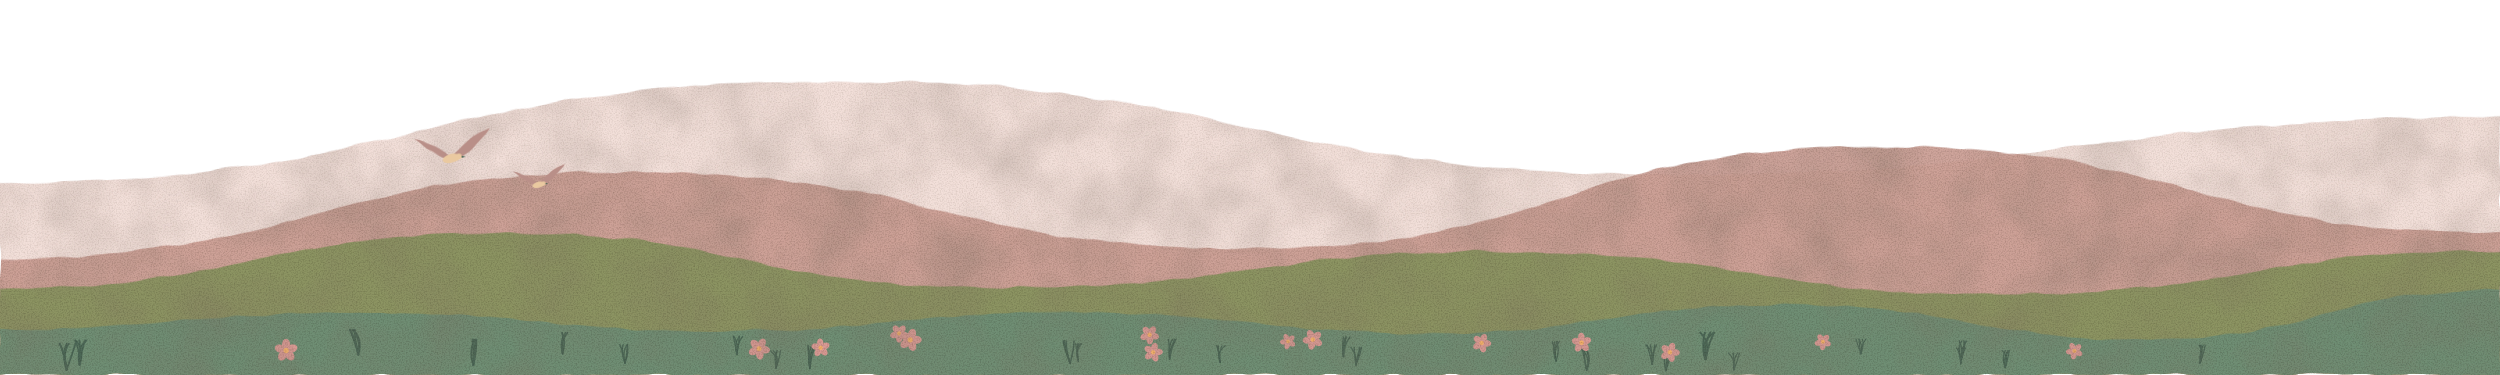
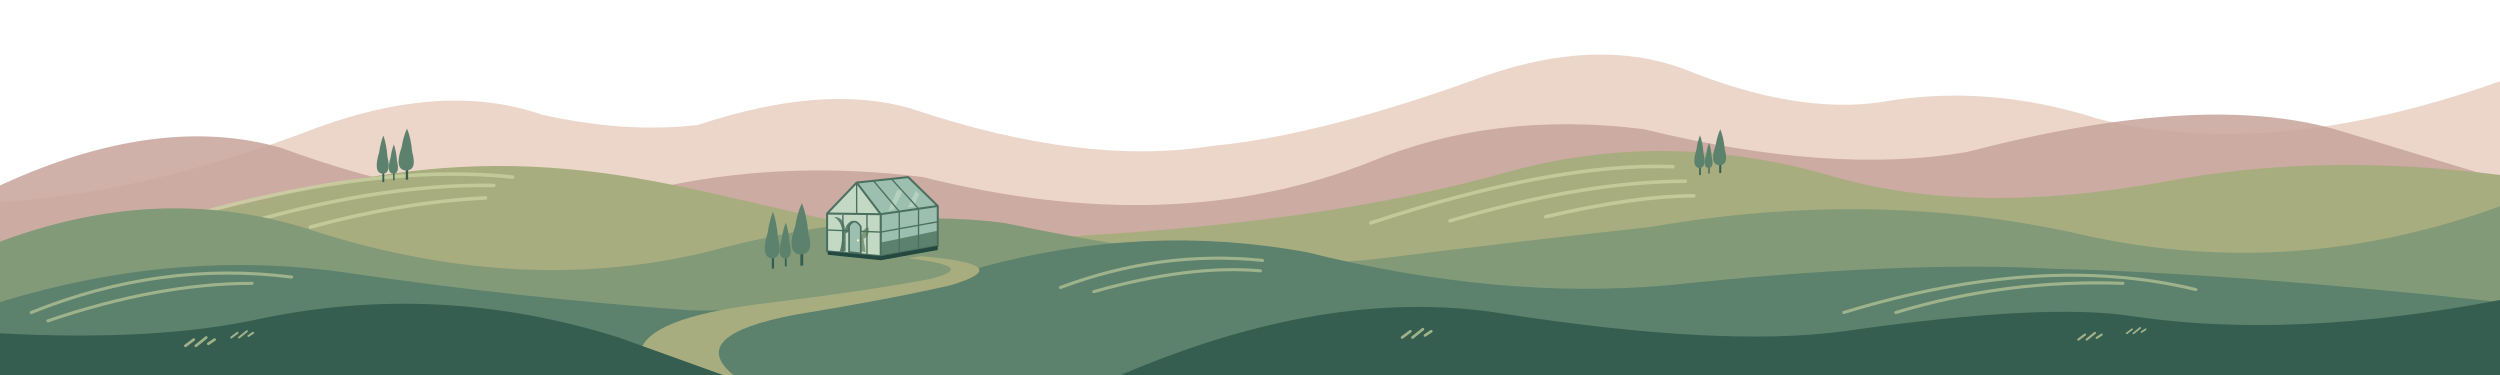
- <svg xmlns="http://www.w3.org/2000/svg" width="2400" height="360" viewBox="0 0 2400 360">
+ <svg xmlns="http://www.w3.org/2000/svg" xmlns:xlink="http://www.w3.org/1999/xlink" width="2400" height="360" viewBox="0 0 1200 180">
  <defs>
-     <filter id="paint" x="-5%" y="-5%" width="110%" height="110%" color-interpolation-filters="sRGB">
-       <feTurbulence type="fractalNoise" baseFrequency="0.018" numOctaves="3" seed="3" result="mottle" />
-       <feColorMatrix in="mottle" type="matrix" values="0 0 0 0 0.5  0 0 0 0 0.47  0 0 0 0 0.44  0 0 0 -0.9 0.62" result="mottleA" />
-       <feComposite in="mottleA" in2="SourceAlpha" operator="in" result="mottleIn" />
-       <feBlend in="SourceGraphic" in2="mottleIn" mode="soft-light" result="pooled" />
-       <feTurbulence type="fractalNoise" baseFrequency="0.75" numOctaves="2" seed="7" result="noise" />
-       <feColorMatrix in="noise" type="matrix" values="0 0 0 0 0.55  0 0 0 0 0.52  0 0 0 0 0.48  0 0 0 -0.7 0.42" result="speck" />
-       <feComposite in="speck" in2="SourceAlpha" operator="in" result="grain" />
-       <feBlend in="pooled" in2="grain" mode="multiply" />
-     </filter>
-     <filter id="rough" x="-5%" y="-5%" width="110%" height="110%">
-       <feTurbulence type="fractalNoise" baseFrequency="0.03" numOctaves="2" seed="4" result="w" />
-       <feDisplacementMap in="SourceGraphic" in2="w" scale="6" xChannelSelector="R" yChannelSelector="G" />
-     </filter>
+     <g id="glasshouse" stroke-linejoin="round">
+       <path d="M0 54 43 8 118 0 161 42 161 100 75 115 0 108Z" fill="#C3D9C4" />
+       <path d="M43 8 118 0 161 42 78 54Z" fill="#9CBFB0" />
+       <path d="M78 54 161 42 161 100 78 115Z" fill="#5C816C" />
+       <path d="M79 54 161 42 161 78 79 95Z" fill="#9CBFB0" />
+       <path d="M18 109Q23 95 22 76Q19 63 10 58Q25 58 26 77Q27 68 37 63Q39 76 27 82L27 108Z" fill="#5C816C" />
+       <path d="M49 108Q50 91 44 87Q36 82 35 72Q47 73 50 86Q51 75 60 73Q63 85 53 90L56 109Z" fill="#829A78" />
+       <path d="m89 49 13-30 9-1-14 29zm29-5 11-24 5 5-8 18z" fill="#C3D9C4" opacity=".65" />
+       <g fill="none" stroke="#4C7060" stroke-width="3">
+         <path d="M0 108V53L43 8 78 54V115L0 108ZM43 8 118 0 161 42V100L78 115M0 53 78 54 161 42" />
+         <path d="m68 6 37 44v60m-11-107 39 43v59M1 77l77 3 83-15M23 55v54m35-55v58M43 10v43" stroke-width="2" />
+       </g>
+       <path d="m32 109 0-38q8-13 17 1v39z" fill="#9CBFB0" stroke="#4C7060" stroke-width="2.5" />
+       <path d="m1 108 77 7 83-15v6l-83 15-77-8z" fill="#23483F" />
+       <circle cx="45" cy="92" r="1.6" fill="#FFF1BC" />
+     </g>
+     <g id="tree">
+       <path d="M0 2v-9" stroke="#355D50" stroke-width="1.8" />
+       <path d="M0-37Q-3-30-4-23Q-10-6-1-5Q8-5 4-19Q3-30 0-37Z" fill="#5C816C" />
+     </g>
+     <g id="orchard">
+       <use xlink:href="#tree" transform="translate(0 2) scale(.79 .91)" />
+       <use xlink:href="#tree" transform="translate(8 1) scale(.6 .7)" />
+       <use xlink:href="#tree" transform="translate(18)" />
+     </g>
+     <g id="cut" fill="none" stroke="#CAD3A2" stroke-width="1.3" stroke-linecap="round">
+       <path d="m-8 0 4-3m1 3 5-4m1 3 3-2" />
+     </g>
  </defs>
-   <g filter="url(#paint)">
-     <path d="M -20 176.1 C 400.0 176.1, 400.0 78.1, 800.0 78.1 C 1200.0 78.1, 1200.0 167.5, 1600.0 167.5 C 2000.0 167.5, 2000.0 112.9, 2400.0 112.9 L 2420 380 L -20 380 Z" fill="#E9C9BF" opacity="0.6" filter="url(#rough)" />
-     <path d="M -20 248.3 C 300.0 248.3, 300.0 165.2, 600.0 165.2 C 900.0 165.2, 900.0 238.5, 1200.0 238.5 C 1500.0 238.5, 1500.0 140.7, 1800.0 140.7 C 2100.0 140.7, 2100.0 222.9, 2400.0 222.9 L 2420 380 L -20 380 Z" fill="#C99A90" opacity="0.9" filter="url(#rough)" />
-     <path d="M -20 278.1 C 240.0 278.1, 240.0 223.9, 480.0 223.9 C 720.0 223.9, 720.0 276.4, 960.0 276.4 C 1200.0 276.4, 1200.0 241.5, 1440.0 241.5 C 1680.0 241.5, 1680.0 282.7, 1920.0 282.7 C 2160.0 282.7, 2160.0 240.8, 2400.0 240.8 L 2420 380 L -20 380 Z" fill="#8C9462" opacity="1.0" filter="url(#rough)" />
-     <path d="M -20 316.0 C 171.4 316.0, 171.4 300.3, 342.9 300.3 C 514.3 300.3, 514.3 317.7, 685.7 317.7 C 857.1 317.7, 857.1 299.8, 1028.6 299.8 C 1200.0 299.8, 1200.0 320.1, 1371.4 320.1 C 1542.9 320.1, 1542.9 292.5, 1714.3 292.5 C 1885.7 292.5, 1885.7 325.4, 2057.1 325.4 C 2228.6 325.4, 2228.6 278.4, 2400.0 278.4 L 2420 380 L -20 380 Z" fill="#6F8E74" opacity="1.0" filter="url(#rough)" />
-     <path d="M 63.9 354.9 Q 58.8 339.9 64.1 329.9" stroke="#4B6655" stroke-width="1.7" stroke-linecap="round" fill="none" />
-     <path d="M 63.9 354.9 Q 69.5 339.9 72.4 329.9" stroke="#4B6655" stroke-width="1.7" stroke-linecap="round" fill="none" />
-     <path d="M 63.9 354.9 Q 62.9 339.9 57.1 329.9" stroke="#4B6655" stroke-width="1.7" stroke-linecap="round" fill="none" />
-     <path d="M 63.9 354.9 Q 61.6 339.9 57.5 329.9" stroke="#4B6655" stroke-width="1.7" stroke-linecap="round" fill="none" />
-     <path d="M 63.9 354.9 Q 59.7 339.9 66.0 329.9" stroke="#4B6655" stroke-width="1.7" stroke-linecap="round" fill="none" />
-     <path d="M 1664.5 355.1 Q 1663.7 345.4 1668.1 339.0" stroke="#4B6655" stroke-width="1.1" stroke-linecap="round" fill="none" />
-     <path d="M 1664.5 355.1 Q 1665.3 345.4 1663.6 339.0" stroke="#4B6655" stroke-width="1.1" stroke-linecap="round" fill="none" />
-     <path d="M 1664.5 355.1 Q 1663.6 345.4 1664.3 339.0" stroke="#4B6655" stroke-width="1.1" stroke-linecap="round" fill="none" />
-     <path d="M 1664.5 355.1 Q 1666.3 345.4 1659.3 339.0" stroke="#4B6655" stroke-width="1.1" stroke-linecap="round" fill="none" />
-     <path d="M 1664.5 355.1 Q 1668.4 345.4 1669.8 339.0" stroke="#4B6655" stroke-width="1.1" stroke-linecap="round" fill="none" />
-     <path d="M 1586.1 349.6 Q 1587.7 338.6 1588.5 331.2" stroke="#4B6655" stroke-width="1.3" stroke-linecap="round" fill="none" />
-     <path d="M 1586.1 349.6 Q 1583.7 338.6 1581.1 331.2" stroke="#4B6655" stroke-width="1.3" stroke-linecap="round" fill="none" />
-     <path d="M 1586.1 349.6 Q 1586.2 338.6 1584.3 331.2" stroke="#4B6655" stroke-width="1.3" stroke-linecap="round" fill="none" />
-     <path d="M 1586.1 349.6 Q 1586.1 338.6 1590.1 331.2" stroke="#4B6655" stroke-width="1.3" stroke-linecap="round" fill="none" />
-     <path d="M 1586.1 349.6 Q 1589.0 338.6 1580.0 331.2" stroke="#4B6655" stroke-width="1.3" stroke-linecap="round" fill="none" />
-     <path d="M 1035.2 346.7 Q 1034.2 336.7 1034.3 330.0" stroke="#4B6655" stroke-width="1.2" stroke-linecap="round" fill="none" />
-     <path d="M 1035.2 346.7 Q 1031.9 336.7 1038.3 330.0" stroke="#4B6655" stroke-width="1.2" stroke-linecap="round" fill="none" />
-     <path d="M 1035.2 346.7 Q 1032.5 336.7 1035.7 330.0" stroke="#4B6655" stroke-width="1.2" stroke-linecap="round" fill="none" />
-     <path d="M 1035.2 346.7 Q 1031.3 336.7 1037.4 330.0" stroke="#4B6655" stroke-width="1.2" stroke-linecap="round" fill="none" />
-     <path d="M 1035.2 346.7 Q 1033.9 336.7 1032.6 330.0" stroke="#4B6655" stroke-width="1.2" stroke-linecap="round" fill="none" />
-     <path d="M 1523.2 355.1 Q 1521.0 343.4 1519.2 335.6" stroke="#4B6655" stroke-width="1.4" stroke-linecap="round" fill="none" />
-     <path d="M 1523.2 355.1 Q 1527.6 343.4 1522.8 335.6" stroke="#4B6655" stroke-width="1.4" stroke-linecap="round" fill="none" />
-     <path d="M 1523.2 355.1 Q 1527.6 343.4 1522.9 335.6" stroke="#4B6655" stroke-width="1.4" stroke-linecap="round" fill="none" />
-     <path d="M 1523.2 355.1 Q 1527.3 343.4 1518.6 335.6" stroke="#4B6655" stroke-width="1.4" stroke-linecap="round" fill="none" />
-     <path d="M 1523.2 355.1 Q 1520.1 343.4 1521.3 335.6" stroke="#4B6655" stroke-width="1.4" stroke-linecap="round" fill="none" />
-     <path d="M 1786.5 339.6 Q 1788.4 331.1 1784.2 325.5" stroke="#4B6655" stroke-width="1.0" stroke-linecap="round" fill="none" />
-     <path d="M 1786.5 339.6 Q 1784.7 331.1 1785.0 325.5" stroke="#4B6655" stroke-width="1.0" stroke-linecap="round" fill="none" />
-     <path d="M 1786.5 339.6 Q 1783.3 331.1 1781.7 325.5" stroke="#4B6655" stroke-width="1.0" stroke-linecap="round" fill="none" />
-     <path d="M 1786.5 339.6 Q 1789.9 331.1 1787.7 325.5" stroke="#4B6655" stroke-width="1.0" stroke-linecap="round" fill="none" />
-     <path d="M 1786.5 339.6 Q 1786.6 331.1 1791.4 325.5" stroke="#4B6655" stroke-width="1.0" stroke-linecap="round" fill="none" />
-     <path d="M 76.4 350.2 Q 78.1 336.1 81.9 326.7" stroke="#4B6655" stroke-width="1.6" stroke-linecap="round" fill="none" />
-     <path d="M 76.4 350.2 Q 76.7 336.1 72.0 326.7" stroke="#4B6655" stroke-width="1.6" stroke-linecap="round" fill="none" />
-     <path d="M 76.4 350.2 Q 77.9 336.1 76.1 326.7" stroke="#4B6655" stroke-width="1.6" stroke-linecap="round" fill="none" />
-     <path d="M 76.4 350.2 Q 81.7 336.1 72.5 326.7" stroke="#4B6655" stroke-width="1.6" stroke-linecap="round" fill="none" />
-     <path d="M 76.4 350.2 Q 72.5 336.1 82.9 326.7" stroke="#4B6655" stroke-width="1.6" stroke-linecap="round" fill="none" />
-     <path d="M 707.5 340.3 Q 707.6 329.9 712.9 322.9" stroke="#4B6655" stroke-width="1.2" stroke-linecap="round" fill="none" />
-     <path d="M 707.5 340.3 Q 709.3 329.9 709.9 322.9" stroke="#4B6655" stroke-width="1.2" stroke-linecap="round" fill="none" />
-     <path d="M 707.5 340.3 Q 705.7 329.9 704.0 322.9" stroke="#4B6655" stroke-width="1.2" stroke-linecap="round" fill="none" />
-     <path d="M 707.5 340.3 Q 709.1 329.9 704.5 322.9" stroke="#4B6655" stroke-width="1.2" stroke-linecap="round" fill="none" />
-     <path d="M 707.5 340.3 Q 704.3 329.9 709.9 322.9" stroke="#4B6655" stroke-width="1.2" stroke-linecap="round" fill="none" />
-     <path d="M 2112.0 348.4 Q 2116.0 338.3 2111.2 331.5" stroke="#4B6655" stroke-width="1.2" stroke-linecap="round" fill="none" />
-     <path d="M 2112.0 348.4 Q 2113.0 338.3 2112.7 331.5" stroke="#4B6655" stroke-width="1.2" stroke-linecap="round" fill="none" />
-     <path d="M 2112.0 348.4 Q 2115.9 338.3 2117.0 331.5" stroke="#4B6655" stroke-width="1.2" stroke-linecap="round" fill="none" />
-     <path d="M 2112.0 348.4 Q 2111.3 338.3 2115.1 331.5" stroke="#4B6655" stroke-width="1.2" stroke-linecap="round" fill="none" />
-     <path d="M 2112.0 348.4 Q 2115.4 338.3 2113.0 331.5" stroke="#4B6655" stroke-width="1.2" stroke-linecap="round" fill="none" />
-     <path d="M 1882.6 345.6 Q 1884.7 334.7 1880.9 327.4" stroke="#4B6655" stroke-width="1.3" stroke-linecap="round" fill="none" />
-     <path d="M 1882.6 345.6 Q 1878.2 334.7 1883.4 327.4" stroke="#4B6655" stroke-width="1.3" stroke-linecap="round" fill="none" />
-     <path d="M 1882.6 345.6 Q 1886.3 334.7 1885.3 327.4" stroke="#4B6655" stroke-width="1.3" stroke-linecap="round" fill="none" />
-     <path d="M 1882.6 345.6 Q 1886.2 334.7 1886.4 327.4" stroke="#4B6655" stroke-width="1.3" stroke-linecap="round" fill="none" />
-     <path d="M 1882.6 345.6 Q 1882.9 334.7 1887.8 327.4" stroke="#4B6655" stroke-width="1.3" stroke-linecap="round" fill="none" />
-     <path d="M 1882.3 349.2 Q 1880.9 340.1 1880.8 334.0" stroke="#4B6655" stroke-width="1.1" stroke-linecap="round" fill="none" />
-     <path d="M 1882.3 349.2 Q 1883.7 340.1 1886.9 334.0" stroke="#4B6655" stroke-width="1.1" stroke-linecap="round" fill="none" />
-     <path d="M 1882.3 349.2 Q 1883.2 340.1 1882.8 334.0" stroke="#4B6655" stroke-width="1.1" stroke-linecap="round" fill="none" />
-     <path d="M 1882.3 349.2 Q 1882.6 340.1 1878.3 334.0" stroke="#4B6655" stroke-width="1.1" stroke-linecap="round" fill="none" />
-     <path d="M 1882.3 349.2 Q 1881.5 340.1 1884.4 334.0" stroke="#4B6655" stroke-width="1.1" stroke-linecap="round" fill="none" />
-     <path d="M 600.0 348.7 Q 596.8 337.9 602.3 330.8" stroke="#4B6655" stroke-width="1.3" stroke-linecap="round" fill="none" />
-     <path d="M 600.0 348.7 Q 598.3 337.9 594.9 330.8" stroke="#4B6655" stroke-width="1.3" stroke-linecap="round" fill="none" />
-     <path d="M 600.0 348.7 Q 602.3 337.9 602.4 330.8" stroke="#4B6655" stroke-width="1.3" stroke-linecap="round" fill="none" />
-     <path d="M 600.0 348.7 Q 603.9 337.9 602.0 330.8" stroke="#4B6655" stroke-width="1.3" stroke-linecap="round" fill="none" />
-     <path d="M 600.0 348.7 Q 595.8 337.9 598.3 330.8" stroke="#4B6655" stroke-width="1.3" stroke-linecap="round" fill="none" />
-     <path d="M 1171.3 348.0 Q 1170.0 338.3 1173.2 331.9" stroke="#4B6655" stroke-width="1.1" stroke-linecap="round" fill="none" />
-     <path d="M 1171.3 348.0 Q 1169.9 338.3 1168.3 331.9" stroke="#4B6655" stroke-width="1.1" stroke-linecap="round" fill="none" />
-     <path d="M 1171.3 348.0 Q 1167.3 338.3 1176.3 331.9" stroke="#4B6655" stroke-width="1.1" stroke-linecap="round" fill="none" />
-     <path d="M 1171.3 348.0 Q 1169.5 338.3 1169.7 331.9" stroke="#4B6655" stroke-width="1.1" stroke-linecap="round" fill="none" />
-     <path d="M 1171.3 348.0 Q 1170.7 338.3 1167.9 331.9" stroke="#4B6655" stroke-width="1.1" stroke-linecap="round" fill="none" />
-     <path d="M 540.1 339.5 Q 536.7 327.5 542.9 319.4" stroke="#4B6655" stroke-width="1.4" stroke-linecap="round" fill="none" />
-     <path d="M 540.1 339.5 Q 541.2 327.5 539.6 319.4" stroke="#4B6655" stroke-width="1.4" stroke-linecap="round" fill="none" />
-     <path d="M 540.1 339.5 Q 537.6 327.5 544.9 319.4" stroke="#4B6655" stroke-width="1.4" stroke-linecap="round" fill="none" />
-     <path d="M 540.1 339.5 Q 543.6 327.5 539.5 319.4" stroke="#4B6655" stroke-width="1.4" stroke-linecap="round" fill="none" />
-     <path d="M 540.1 339.5 Q 537.4 327.5 544.7 319.4" stroke="#4B6655" stroke-width="1.4" stroke-linecap="round" fill="none" />
-     <path d="M 1289.7 342.3 Q 1291.2 331.1 1291.9 323.6" stroke="#4B6655" stroke-width="1.3" stroke-linecap="round" fill="none" />
-     <path d="M 1289.7 342.3 Q 1290.2 331.1 1295.9 323.6" stroke="#4B6655" stroke-width="1.3" stroke-linecap="round" fill="none" />
-     <path d="M 1289.7 342.3 Q 1288.3 331.1 1292.0 323.6" stroke="#4B6655" stroke-width="1.3" stroke-linecap="round" fill="none" />
-     <path d="M 1289.7 342.3 Q 1288.0 331.1 1292.7 323.6" stroke="#4B6655" stroke-width="1.3" stroke-linecap="round" fill="none" />
-     <path d="M 1289.7 342.3 Q 1288.4 331.1 1289.7 323.6" stroke="#4B6655" stroke-width="1.3" stroke-linecap="round" fill="none" />
-     <path d="M 745.0 353.6 Q 742.9 343.5 745.5 336.8" stroke="#4B6655" stroke-width="1.2" stroke-linecap="round" fill="none" />
-     <path d="M 745.0 353.6 Q 747.5 343.5 739.7 336.8" stroke="#4B6655" stroke-width="1.2" stroke-linecap="round" fill="none" />
-     <path d="M 745.0 353.6 Q 748.6 343.5 742.5 336.8" stroke="#4B6655" stroke-width="1.2" stroke-linecap="round" fill="none" />
-     <path d="M 745.0 353.6 Q 744.1 343.5 746.1 336.8" stroke="#4B6655" stroke-width="1.2" stroke-linecap="round" fill="none" />
-     <path d="M 745.0 353.6 Q 748.3 343.5 749.3 336.8" stroke="#4B6655" stroke-width="1.2" stroke-linecap="round" fill="none" />
-     <path d="M 777.5 353.7 Q 778.7 340.7 782.7 332.0" stroke="#4B6655" stroke-width="1.5" stroke-linecap="round" fill="none" />
-     <path d="M 777.5 353.7 Q 776.5 340.7 781.8 332.0" stroke="#4B6655" stroke-width="1.5" stroke-linecap="round" fill="none" />
-     <path d="M 777.5 353.7 Q 774.9 340.7 779.3 332.0" stroke="#4B6655" stroke-width="1.5" stroke-linecap="round" fill="none" />
-     <path d="M 777.5 353.7 Q 776.2 340.7 776.1 332.0" stroke="#4B6655" stroke-width="1.5" stroke-linecap="round" fill="none" />
-     <path d="M 777.5 353.7 Q 776.4 340.7 775.7 332.0" stroke="#4B6655" stroke-width="1.5" stroke-linecap="round" fill="none" />
-     <path d="M 1925.0 352.9 Q 1928.8 343.1 1922.1 336.5" stroke="#4B6655" stroke-width="1.2" stroke-linecap="round" fill="none" />
-     <path d="M 1925.0 352.9 Q 1921.3 343.1 1925.2 336.5" stroke="#4B6655" stroke-width="1.2" stroke-linecap="round" fill="none" />
-     <path d="M 1925.0 352.9 Q 1928.0 343.1 1928.8 336.5" stroke="#4B6655" stroke-width="1.2" stroke-linecap="round" fill="none" />
-     <path d="M 1925.0 352.9 Q 1923.8 343.1 1928.7 336.5" stroke="#4B6655" stroke-width="1.2" stroke-linecap="round" fill="none" />
-     <path d="M 1925.0 352.9 Q 1923.3 343.1 1927.7 336.5" stroke="#4B6655" stroke-width="1.2" stroke-linecap="round" fill="none" />
-     <path d="M 344.0 340.4 Q 348.5 326.0 339.1 316.4" stroke="#4B6655" stroke-width="1.7" stroke-linecap="round" fill="none" />
-     <path d="M 344.0 340.4 Q 341.7 326.0 336.0 316.4" stroke="#4B6655" stroke-width="1.7" stroke-linecap="round" fill="none" />
-     <path d="M 344.0 340.4 Q 340.0 326.0 335.8 316.4" stroke="#4B6655" stroke-width="1.7" stroke-linecap="round" fill="none" />
-     <path d="M 344.0 340.4 Q 346.6 326.0 338.3 316.4" stroke="#4B6655" stroke-width="1.7" stroke-linecap="round" fill="none" />
-     <path d="M 344.0 340.4 Q 340.3 326.0 340.6 316.4" stroke="#4B6655" stroke-width="1.7" stroke-linecap="round" fill="none" />
-     <path d="M 454.4 350.4 Q 449.5 335.8 456.2 326.0" stroke="#4B6655" stroke-width="1.7" stroke-linecap="round" fill="none" />
-     <path d="M 454.4 350.4 Q 454.8 335.8 457.5 326.0" stroke="#4B6655" stroke-width="1.7" stroke-linecap="round" fill="none" />
-     <path d="M 454.4 350.4 Q 454.7 335.8 453.5 326.0" stroke="#4B6655" stroke-width="1.7" stroke-linecap="round" fill="none" />
-     <path d="M 454.4 350.4 Q 458.0 335.8 457.0 326.0" stroke="#4B6655" stroke-width="1.7" stroke-linecap="round" fill="none" />
-     <path d="M 454.4 350.4 Q 456.0 335.8 454.5 326.0" stroke="#4B6655" stroke-width="1.7" stroke-linecap="round" fill="none" />
-     <path d="M 1122.8 344.6 Q 1123.0 333.4 1121.7 325.9" stroke="#4B6655" stroke-width="1.3" stroke-linecap="round" fill="none" />
-     <path d="M 1122.8 344.6 Q 1120.7 333.4 1125.6 325.9" stroke="#4B6655" stroke-width="1.3" stroke-linecap="round" fill="none" />
-     <path d="M 1122.8 344.6 Q 1122.7 333.4 1128.4 325.9" stroke="#4B6655" stroke-width="1.3" stroke-linecap="round" fill="none" />
-     <path d="M 1122.8 344.6 Q 1124.6 333.4 1127.5 325.9" stroke="#4B6655" stroke-width="1.3" stroke-linecap="round" fill="none" />
-     <path d="M 1122.8 344.6 Q 1124.5 333.4 1128.8 325.9" stroke="#4B6655" stroke-width="1.3" stroke-linecap="round" fill="none" />
-     <path d="M 1027.3 348.7 Q 1030.9 335.9 1031.1 327.4" stroke="#4B6655" stroke-width="1.5" stroke-linecap="round" fill="none" />
-     <path d="M 1027.3 348.7 Q 1022.7 335.9 1021.8 327.4" stroke="#4B6655" stroke-width="1.5" stroke-linecap="round" fill="none" />
-     <path d="M 1027.3 348.7 Q 1022.9 335.9 1021.5 327.4" stroke="#4B6655" stroke-width="1.5" stroke-linecap="round" fill="none" />
-     <path d="M 1027.3 348.7 Q 1022.1 335.9 1020.7 327.4" stroke="#4B6655" stroke-width="1.5" stroke-linecap="round" fill="none" />
-     <path d="M 1027.3 348.7 Q 1023.2 335.9 1023.6 327.4" stroke="#4B6655" stroke-width="1.5" stroke-linecap="round" fill="none" />
-     <path d="M 1637.2 344.9 Q 1640.3 329.6 1645.4 319.3" stroke="#4B6655" stroke-width="1.8" stroke-linecap="round" fill="none" />
-     <path d="M 1637.2 344.9 Q 1631.1 329.6 1645.2 319.3" stroke="#4B6655" stroke-width="1.8" stroke-linecap="round" fill="none" />
-     <path d="M 1637.2 344.9 Q 1642.6 329.6 1632.3 319.3" stroke="#4B6655" stroke-width="1.8" stroke-linecap="round" fill="none" />
-     <path d="M 1637.2 344.9 Q 1633.4 329.6 1636.7 319.3" stroke="#4B6655" stroke-width="1.8" stroke-linecap="round" fill="none" />
-     <path d="M 1637.2 344.9 Q 1636.2 329.6 1641.8 319.3" stroke="#4B6655" stroke-width="1.8" stroke-linecap="round" fill="none" />
-     <path d="M 1301.7 350.3 Q 1302.6 340.2 1296.8 333.4" stroke="#4B6655" stroke-width="1.2" stroke-linecap="round" fill="none" />
-     <path d="M 1301.7 350.3 Q 1305.8 340.2 1307.1 333.4" stroke="#4B6655" stroke-width="1.2" stroke-linecap="round" fill="none" />
-     <path d="M 1301.7 350.3 Q 1305.4 340.2 1304.8 333.4" stroke="#4B6655" stroke-width="1.2" stroke-linecap="round" fill="none" />
-     <path d="M 1301.7 350.3 Q 1300.0 340.2 1300.1 333.4" stroke="#4B6655" stroke-width="1.2" stroke-linecap="round" fill="none" />
-     <path d="M 1301.7 350.3 Q 1302.5 340.2 1306.7 333.4" stroke="#4B6655" stroke-width="1.2" stroke-linecap="round" fill="none" />
-     <path d="M 1599.1 355.8 Q 1601.0 345.7 1598.9 339.0" stroke="#4B6655" stroke-width="1.2" stroke-linecap="round" fill="none" />
-     <path d="M 1599.1 355.8 Q 1601.2 345.7 1602.9 339.0" stroke="#4B6655" stroke-width="1.2" stroke-linecap="round" fill="none" />
-     <path d="M 1599.1 355.8 Q 1598.1 345.7 1597.2 339.0" stroke="#4B6655" stroke-width="1.2" stroke-linecap="round" fill="none" />
-     <path d="M 1599.1 355.8 Q 1603.2 345.7 1603.3 339.0" stroke="#4B6655" stroke-width="1.2" stroke-linecap="round" fill="none" />
-     <path d="M 1599.1 355.8 Q 1596.5 345.7 1598.9 339.0" stroke="#4B6655" stroke-width="1.2" stroke-linecap="round" fill="none" />
-     <path d="M 1493.7 346.4 Q 1492.6 335.3 1490.2 328.0" stroke="#4B6655" stroke-width="1.3" stroke-linecap="round" fill="none" />
-     <path d="M 1493.7 346.4 Q 1490.2 335.3 1495.1 328.0" stroke="#4B6655" stroke-width="1.3" stroke-linecap="round" fill="none" />
-     <path d="M 1493.7 346.4 Q 1497.8 335.3 1494.2 328.0" stroke="#4B6655" stroke-width="1.3" stroke-linecap="round" fill="none" />
-     <path d="M 1493.7 346.4 Q 1491.4 335.3 1496.8 328.0" stroke="#4B6655" stroke-width="1.3" stroke-linecap="round" fill="none" />
-     <path d="M 1493.7 346.4 Q 1490.0 335.3 1492.6 328.0" stroke="#4B6655" stroke-width="1.3" stroke-linecap="round" fill="none" />
-     <g transform="translate(1750.0 328.1) rotate(39.46085)">
-       <g fill="#D99A94">
-         <ellipse cx="0" cy="-4.1" rx="2.8" ry="4.0" transform="rotate(0)" />
-         <ellipse cx="0" cy="-4.1" rx="2.8" ry="4.0" transform="rotate(72)" />
-         <ellipse cx="0" cy="-4.1" rx="2.8" ry="4.0" transform="rotate(144)" />
-         <ellipse cx="0" cy="-4.1" rx="2.8" ry="4.0" transform="rotate(216)" />
-         <ellipse cx="0" cy="-4.1" rx="2.8" ry="4.0" transform="rotate(288)" />
-       </g>
-       <circle r="1.9" fill="#F6B26B" />
-     </g>
-     <g transform="translate(1422.4 329.3) rotate(22.30836)">
-       <g fill="#D99A94">
-         <ellipse cx="0" cy="-4.7" rx="3.2" ry="4.5" transform="rotate(0)" />
-         <ellipse cx="0" cy="-4.7" rx="3.2" ry="4.5" transform="rotate(72)" />
-         <ellipse cx="0" cy="-4.7" rx="3.2" ry="4.5" transform="rotate(144)" />
-         <ellipse cx="0" cy="-4.7" rx="3.2" ry="4.5" transform="rotate(216)" />
-         <ellipse cx="0" cy="-4.7" rx="3.2" ry="4.5" transform="rotate(288)" />
-       </g>
-       <circle r="2.1" fill="#F6B26B" />
-     </g>
-     <g transform="translate(863.2 320.1) rotate(36.1779)">
-       <g fill="#D99A94">
-         <ellipse cx="0" cy="-4.5" rx="3.1" ry="4.4" transform="rotate(0)" />
-         <ellipse cx="0" cy="-4.5" rx="3.1" ry="4.4" transform="rotate(72)" />
-         <ellipse cx="0" cy="-4.5" rx="3.1" ry="4.4" transform="rotate(144)" />
-         <ellipse cx="0" cy="-4.5" rx="3.1" ry="4.4" transform="rotate(216)" />
-         <ellipse cx="0" cy="-4.5" rx="3.1" ry="4.4" transform="rotate(288)" />
-       </g>
-       <circle r="2.0" fill="#F6B26B" />
-     </g>
-     <g transform="translate(1107.0 338.2) rotate(14.75712)">
-       <g fill="#D99A94">
-         <ellipse cx="0" cy="-4.7" rx="3.2" ry="4.6" transform="rotate(0)" />
-         <ellipse cx="0" cy="-4.7" rx="3.2" ry="4.6" transform="rotate(72)" />
-         <ellipse cx="0" cy="-4.7" rx="3.2" ry="4.6" transform="rotate(144)" />
-         <ellipse cx="0" cy="-4.7" rx="3.2" ry="4.6" transform="rotate(216)" />
-         <ellipse cx="0" cy="-4.7" rx="3.2" ry="4.6" transform="rotate(288)" />
-       </g>
-       <circle r="2.1" fill="#F6B26B" />
-     </g>
-     <g transform="translate(787.8 333.9) rotate(67.53179)">
-       <g fill="#D99A94">
-         <ellipse cx="0" cy="-4.6" rx="3.1" ry="4.4" transform="rotate(0)" />
-         <ellipse cx="0" cy="-4.6" rx="3.1" ry="4.4" transform="rotate(72)" />
-         <ellipse cx="0" cy="-4.6" rx="3.1" ry="4.4" transform="rotate(144)" />
-         <ellipse cx="0" cy="-4.6" rx="3.1" ry="4.4" transform="rotate(216)" />
-         <ellipse cx="0" cy="-4.6" rx="3.1" ry="4.4" transform="rotate(288)" />
-       </g>
-       <circle r="2.1" fill="#F6B26B" />
-     </g>
-     <g transform="translate(728.7 334.7) rotate(28.60206)">
-       <g fill="#D99A94">
-         <ellipse cx="0" cy="-5.4" rx="3.6" ry="5.2" transform="rotate(0)" />
-         <ellipse cx="0" cy="-5.4" rx="3.6" ry="5.2" transform="rotate(72)" />
-         <ellipse cx="0" cy="-5.4" rx="3.6" ry="5.2" transform="rotate(144)" />
-         <ellipse cx="0" cy="-5.4" rx="3.6" ry="5.2" transform="rotate(216)" />
-         <ellipse cx="0" cy="-5.4" rx="3.6" ry="5.2" transform="rotate(288)" />
-       </g>
-       <circle r="2.4" fill="#F6B26B" />
-     </g>
-     <g transform="translate(1236.5 327.8) rotate(48.35274)">
-       <g fill="#D99A94">
-         <ellipse cx="0" cy="-3.9" rx="2.6" ry="3.8" transform="rotate(0)" />
-         <ellipse cx="0" cy="-3.9" rx="2.6" ry="3.8" transform="rotate(72)" />
-         <ellipse cx="0" cy="-3.9" rx="2.6" ry="3.8" transform="rotate(144)" />
-         <ellipse cx="0" cy="-3.9" rx="2.6" ry="3.8" transform="rotate(216)" />
-         <ellipse cx="0" cy="-3.9" rx="2.6" ry="3.8" transform="rotate(288)" />
-       </g>
-       <circle r="1.8" fill="#F6B26B" />
-     </g>
-     <g transform="translate(274.7 336.5) rotate(71.24759)">
-       <g fill="#D99A94">
-         <ellipse cx="0" cy="-5.7" rx="3.9" ry="5.5" transform="rotate(0)" />
-         <ellipse cx="0" cy="-5.7" rx="3.9" ry="5.5" transform="rotate(72)" />
-         <ellipse cx="0" cy="-5.7" rx="3.9" ry="5.5" transform="rotate(144)" />
-         <ellipse cx="0" cy="-5.7" rx="3.9" ry="5.5" transform="rotate(216)" />
-         <ellipse cx="0" cy="-5.7" rx="3.9" ry="5.5" transform="rotate(288)" />
-       </g>
-       <circle r="2.6" fill="#F6B26B" />
-     </g>
-     <g transform="translate(1603.1 338.2) rotate(20.35029)">
-       <g fill="#D99A94">
-         <ellipse cx="0" cy="-4.8" rx="3.3" ry="4.7" transform="rotate(0)" />
-         <ellipse cx="0" cy="-4.8" rx="3.3" ry="4.7" transform="rotate(72)" />
-         <ellipse cx="0" cy="-4.8" rx="3.3" ry="4.7" transform="rotate(144)" />
-         <ellipse cx="0" cy="-4.8" rx="3.3" ry="4.7" transform="rotate(216)" />
-         <ellipse cx="0" cy="-4.8" rx="3.3" ry="4.7" transform="rotate(288)" />
-       </g>
-       <circle r="2.2" fill="#F6B26B" />
-     </g>
-     <g transform="translate(1991.5 336.9) rotate(45.94195)">
-       <g fill="#D99A94">
-         <ellipse cx="0" cy="-4.2" rx="2.8" ry="4.1" transform="rotate(0)" />
-         <ellipse cx="0" cy="-4.2" rx="2.8" ry="4.1" transform="rotate(72)" />
-         <ellipse cx="0" cy="-4.2" rx="2.8" ry="4.1" transform="rotate(144)" />
-         <ellipse cx="0" cy="-4.2" rx="2.8" ry="4.1" transform="rotate(216)" />
-         <ellipse cx="0" cy="-4.2" rx="2.8" ry="4.1" transform="rotate(288)" />
-       </g>
-       <circle r="1.9" fill="#F6B26B" />
-     </g>
-     <g transform="translate(1518.3 329.0) rotate(69.053)">
-       <g fill="#D99A94">
-         <ellipse cx="0" cy="-4.9" rx="3.3" ry="4.7" transform="rotate(0)" />
-         <ellipse cx="0" cy="-4.9" rx="3.3" ry="4.7" transform="rotate(72)" />
-         <ellipse cx="0" cy="-4.9" rx="3.3" ry="4.7" transform="rotate(144)" />
-         <ellipse cx="0" cy="-4.9" rx="3.3" ry="4.7" transform="rotate(216)" />
-         <ellipse cx="0" cy="-4.9" rx="3.3" ry="4.7" transform="rotate(288)" />
-       </g>
-       <circle r="2.2" fill="#F6B26B" />
-     </g>
-     <g transform="translate(1103.6 321.4) rotate(33.50565)">
-       <g fill="#D99A94">
-         <ellipse cx="0" cy="-4.7" rx="3.2" ry="4.5" transform="rotate(0)" />
-         <ellipse cx="0" cy="-4.7" rx="3.2" ry="4.5" transform="rotate(72)" />
-         <ellipse cx="0" cy="-4.7" rx="3.2" ry="4.5" transform="rotate(144)" />
-         <ellipse cx="0" cy="-4.7" rx="3.2" ry="4.5" transform="rotate(216)" />
-         <ellipse cx="0" cy="-4.7" rx="3.2" ry="4.5" transform="rotate(288)" />
-       </g>
-       <circle r="2.1" fill="#F6B26B" />
-     </g>
-     <g transform="translate(873.8 326.3) rotate(17.22168)">
-       <g fill="#D99A94">
-         <ellipse cx="0" cy="-5.6" rx="3.8" ry="5.4" transform="rotate(0)" />
-         <ellipse cx="0" cy="-5.6" rx="3.8" ry="5.4" transform="rotate(72)" />
-         <ellipse cx="0" cy="-5.6" rx="3.8" ry="5.4" transform="rotate(144)" />
-         <ellipse cx="0" cy="-5.6" rx="3.8" ry="5.4" transform="rotate(216)" />
-         <ellipse cx="0" cy="-5.6" rx="3.8" ry="5.4" transform="rotate(288)" />
-       </g>
-       <circle r="2.5" fill="#F6B26B" />
-     </g>
-     <g transform="translate(1260.3 326.0) rotate(47.69185)">
-       <g fill="#D99A94">
-         <ellipse cx="0" cy="-5.0" rx="3.4" ry="4.8" transform="rotate(0)" />
-         <ellipse cx="0" cy="-5.0" rx="3.4" ry="4.8" transform="rotate(72)" />
-         <ellipse cx="0" cy="-5.0" rx="3.4" ry="4.8" transform="rotate(144)" />
-         <ellipse cx="0" cy="-5.0" rx="3.4" ry="4.8" transform="rotate(216)" />
-         <ellipse cx="0" cy="-5.0" rx="3.4" ry="4.8" transform="rotate(288)" />
-       </g>
-       <circle r="2.2" fill="#F6B26B" />
-     </g>
+   <path d="M0 97Q67 93 145 64Q211 38 260 55Q300 64 335 60Q395 40 437 52Q520 80 582 70Q635 65 714 36Q767 18 808 33Q862 55 903 49Q954 40 1007 57Q1090 78 1200 39V180H0Z" fill="#E6CABB" opacity=".77" />
+   <path d="M0 89Q76 54 135 71Q241 110 321 89Q380 77 443 85Q563 115 657 78Q717 53 789 62Q879 84 944 73Q1059 43 1124 63L1200 86V180H0Z" fill="#C6A39A" opacity=".84" />
+   <path d="M0 118C105 110 160 76 255 80S416 125 521 113Q640 106 722 83Q800 61 881 85Q948 104 1040 87Q1114 73 1200 84V180H0Z" fill="#A8AD80" />
+   <g fill="none" stroke="#CAD3A2" stroke-linecap="round" opacity=".76">
+     <path d="M60 113Q171 77 246 85m-141 26q74-23 132-22m-88 20q44-12 84-14M658 107q88-29 145-27m-107 26q65-19 113-19m-67 17q43-10 71-10" stroke-width="1.7" />
  </g>
-   <g transform="translate(432.0 150.0) scale(0.550 0.550)" filter="url(#rough)">
-     <path d="M 0 0 C -18 -10, -38 -26, -62 -30 C -44 -14, -26 -2, -6 6 Z" fill="#B98F88" />
-     <path d="M 4 -2 C 20 -18, 40 -40, 70 -48 C 52 -24, 32 -4, 10 8 Z" fill="#B98F88" />
-     <ellipse cx="2" cy="4" rx="16" ry="8" fill="#EAC9A0" transform="rotate(-12)" />
-     <circle cx="16" cy="0" r="5.5" fill="#EAC9A0" />
-     <path d="M 21 -1 L 28 1 L 21 3 Z" fill="#4B6655" />
+   <use xlink:href="#orchard" transform="translate(184 85) scale(.63)" />
+   <use xlink:href="#orchard" transform="translate(816 82) scale(.54)" />
+   <path d="M0 116Q75 88 145 109Q247 143 339 121Q421 99 482 107Q602 132 663 124Q736 115 792 109Q901 90 1001 113Q1101 135 1200 99V180H0Z" fill="#829A78" />
+   <path d="M0 145Q85 119 167 131T332 149Q397 150 472 128Q550 107 627 121Q719 144 800 137Q913 125 985 129Q1070 131 1200 145V180H0Z" fill="#5C816C" />
+   <use xlink:href="#glasshouse" transform="translate(397 85) scale(.33)" />
+   <use xlink:href="#orchard" transform="translate(371 126) scale(.77)" />
+   <path d="M436 124Q471 128 446 134Q414 140 364 146Q294 155 310 180H352Q329 161 382 151Q425 144 456 137Q490 127 442 123Z" fill="#A8AD80" />
+   <g fill="none" stroke="#CAD3A2" stroke-width="1.5" opacity=".6" stroke-linecap="round">
+     <path d="M15 150q62-25 125-17m-117 21q53-18 98-18M509 138q48-18 97-13m-81 15q46-13 80-10M885 150q95-29 169-11m-144 11q53-16 109-14" />
  </g>
-   <g transform="translate(516.0 176.0) scale(0.380 0.380)" filter="url(#rough)">
-     <path d="M 0 0 C -18 -10, -38 -26, -62 -30 C -44 -14, -26 -2, -6 6 Z" fill="#B98F88" />
-     <path d="M 4 -2 C 20 -18, 40 -40, 70 -48 C 52 -24, 32 -4, 10 8 Z" fill="#B98F88" />
-     <ellipse cx="2" cy="4" rx="16" ry="8" fill="#EAC9A0" transform="rotate(-12)" />
-     <circle cx="16" cy="0" r="5.5" fill="#EAC9A0" />
-     <path d="M 21 -1 L 28 1 L 21 3 Z" fill="#4B6655" />
+   <path d="M0 160q75 4 125-7q86-18 172 9l50 18H0Zm538 20q98-42 180-30q108 17 167 9q98-14 140-7q76 11 175-8v36Z" fill="#355D50" />
+   <g opacity=".72">
+     <use xlink:href="#cut" transform="translate(97 166)" />
+     <use xlink:href="#cut" transform="translate(117 162) scale(.75)" />
+     <use xlink:href="#cut" transform="translate(681 162)" />
+     <use xlink:href="#cut" transform="translate(1004 163) scale(.8)" />
+     <use xlink:href="#cut" transform="translate(1026 160) scale(.65)" />
  </g>
</svg>
